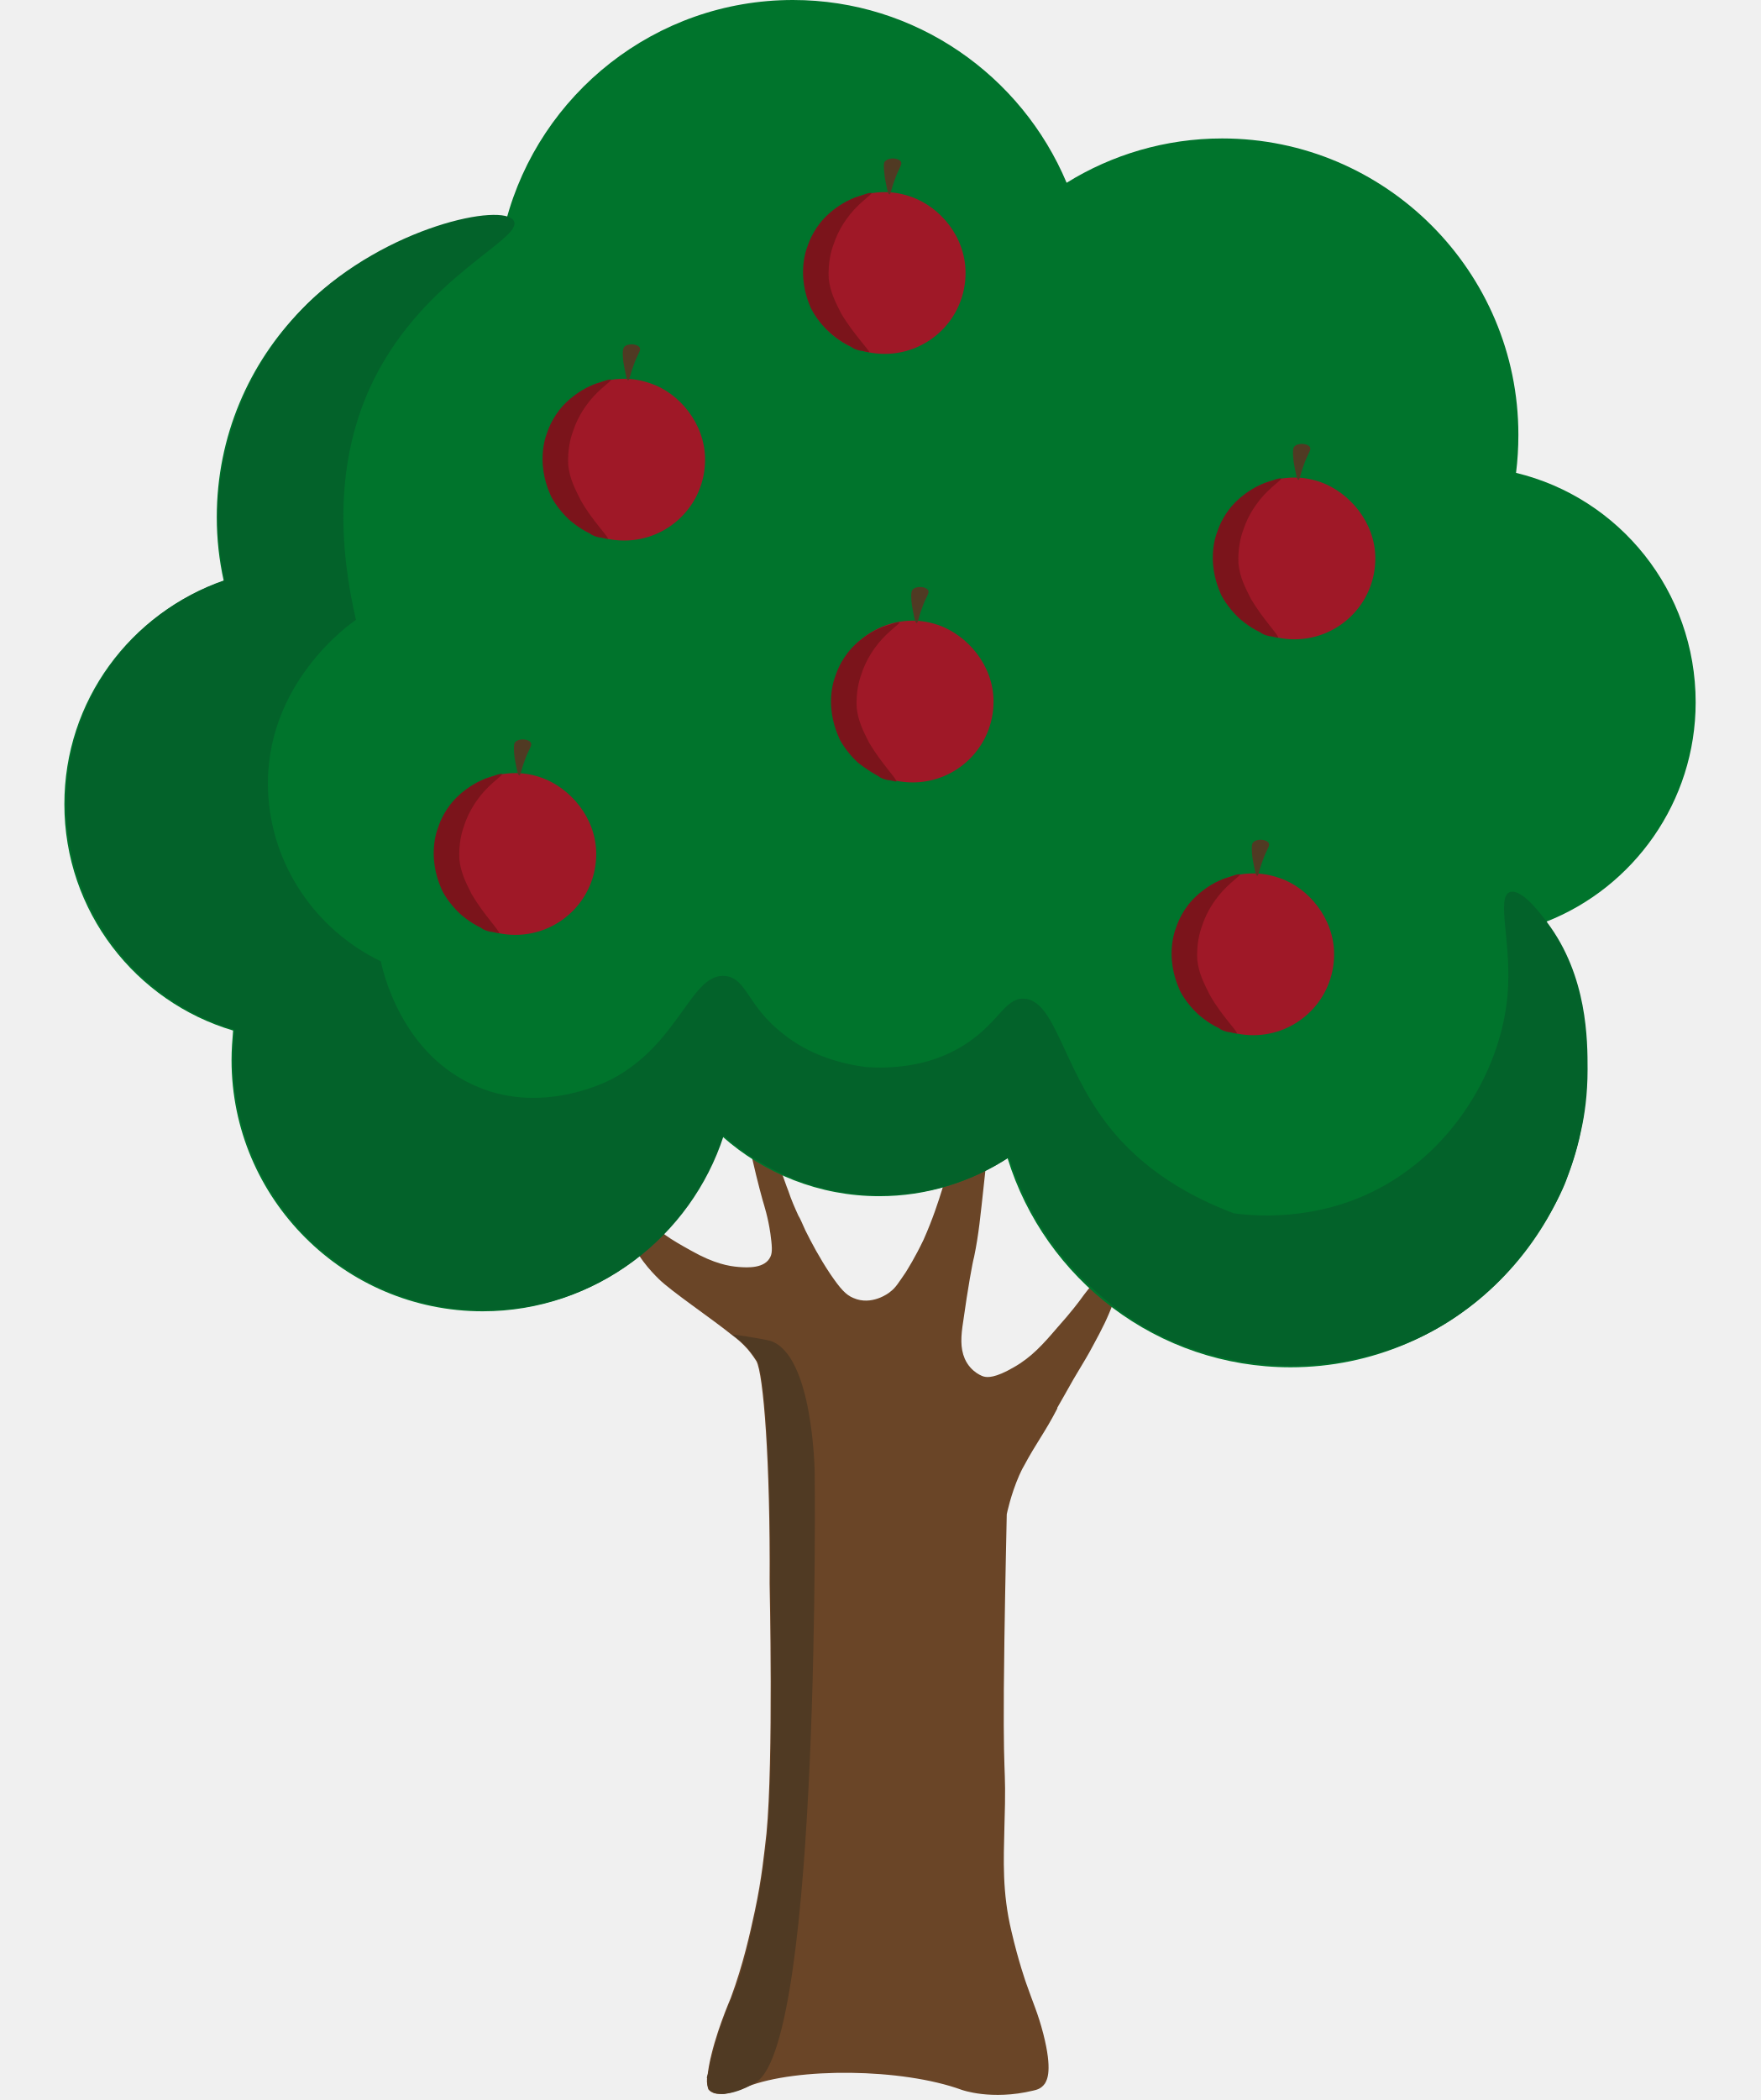
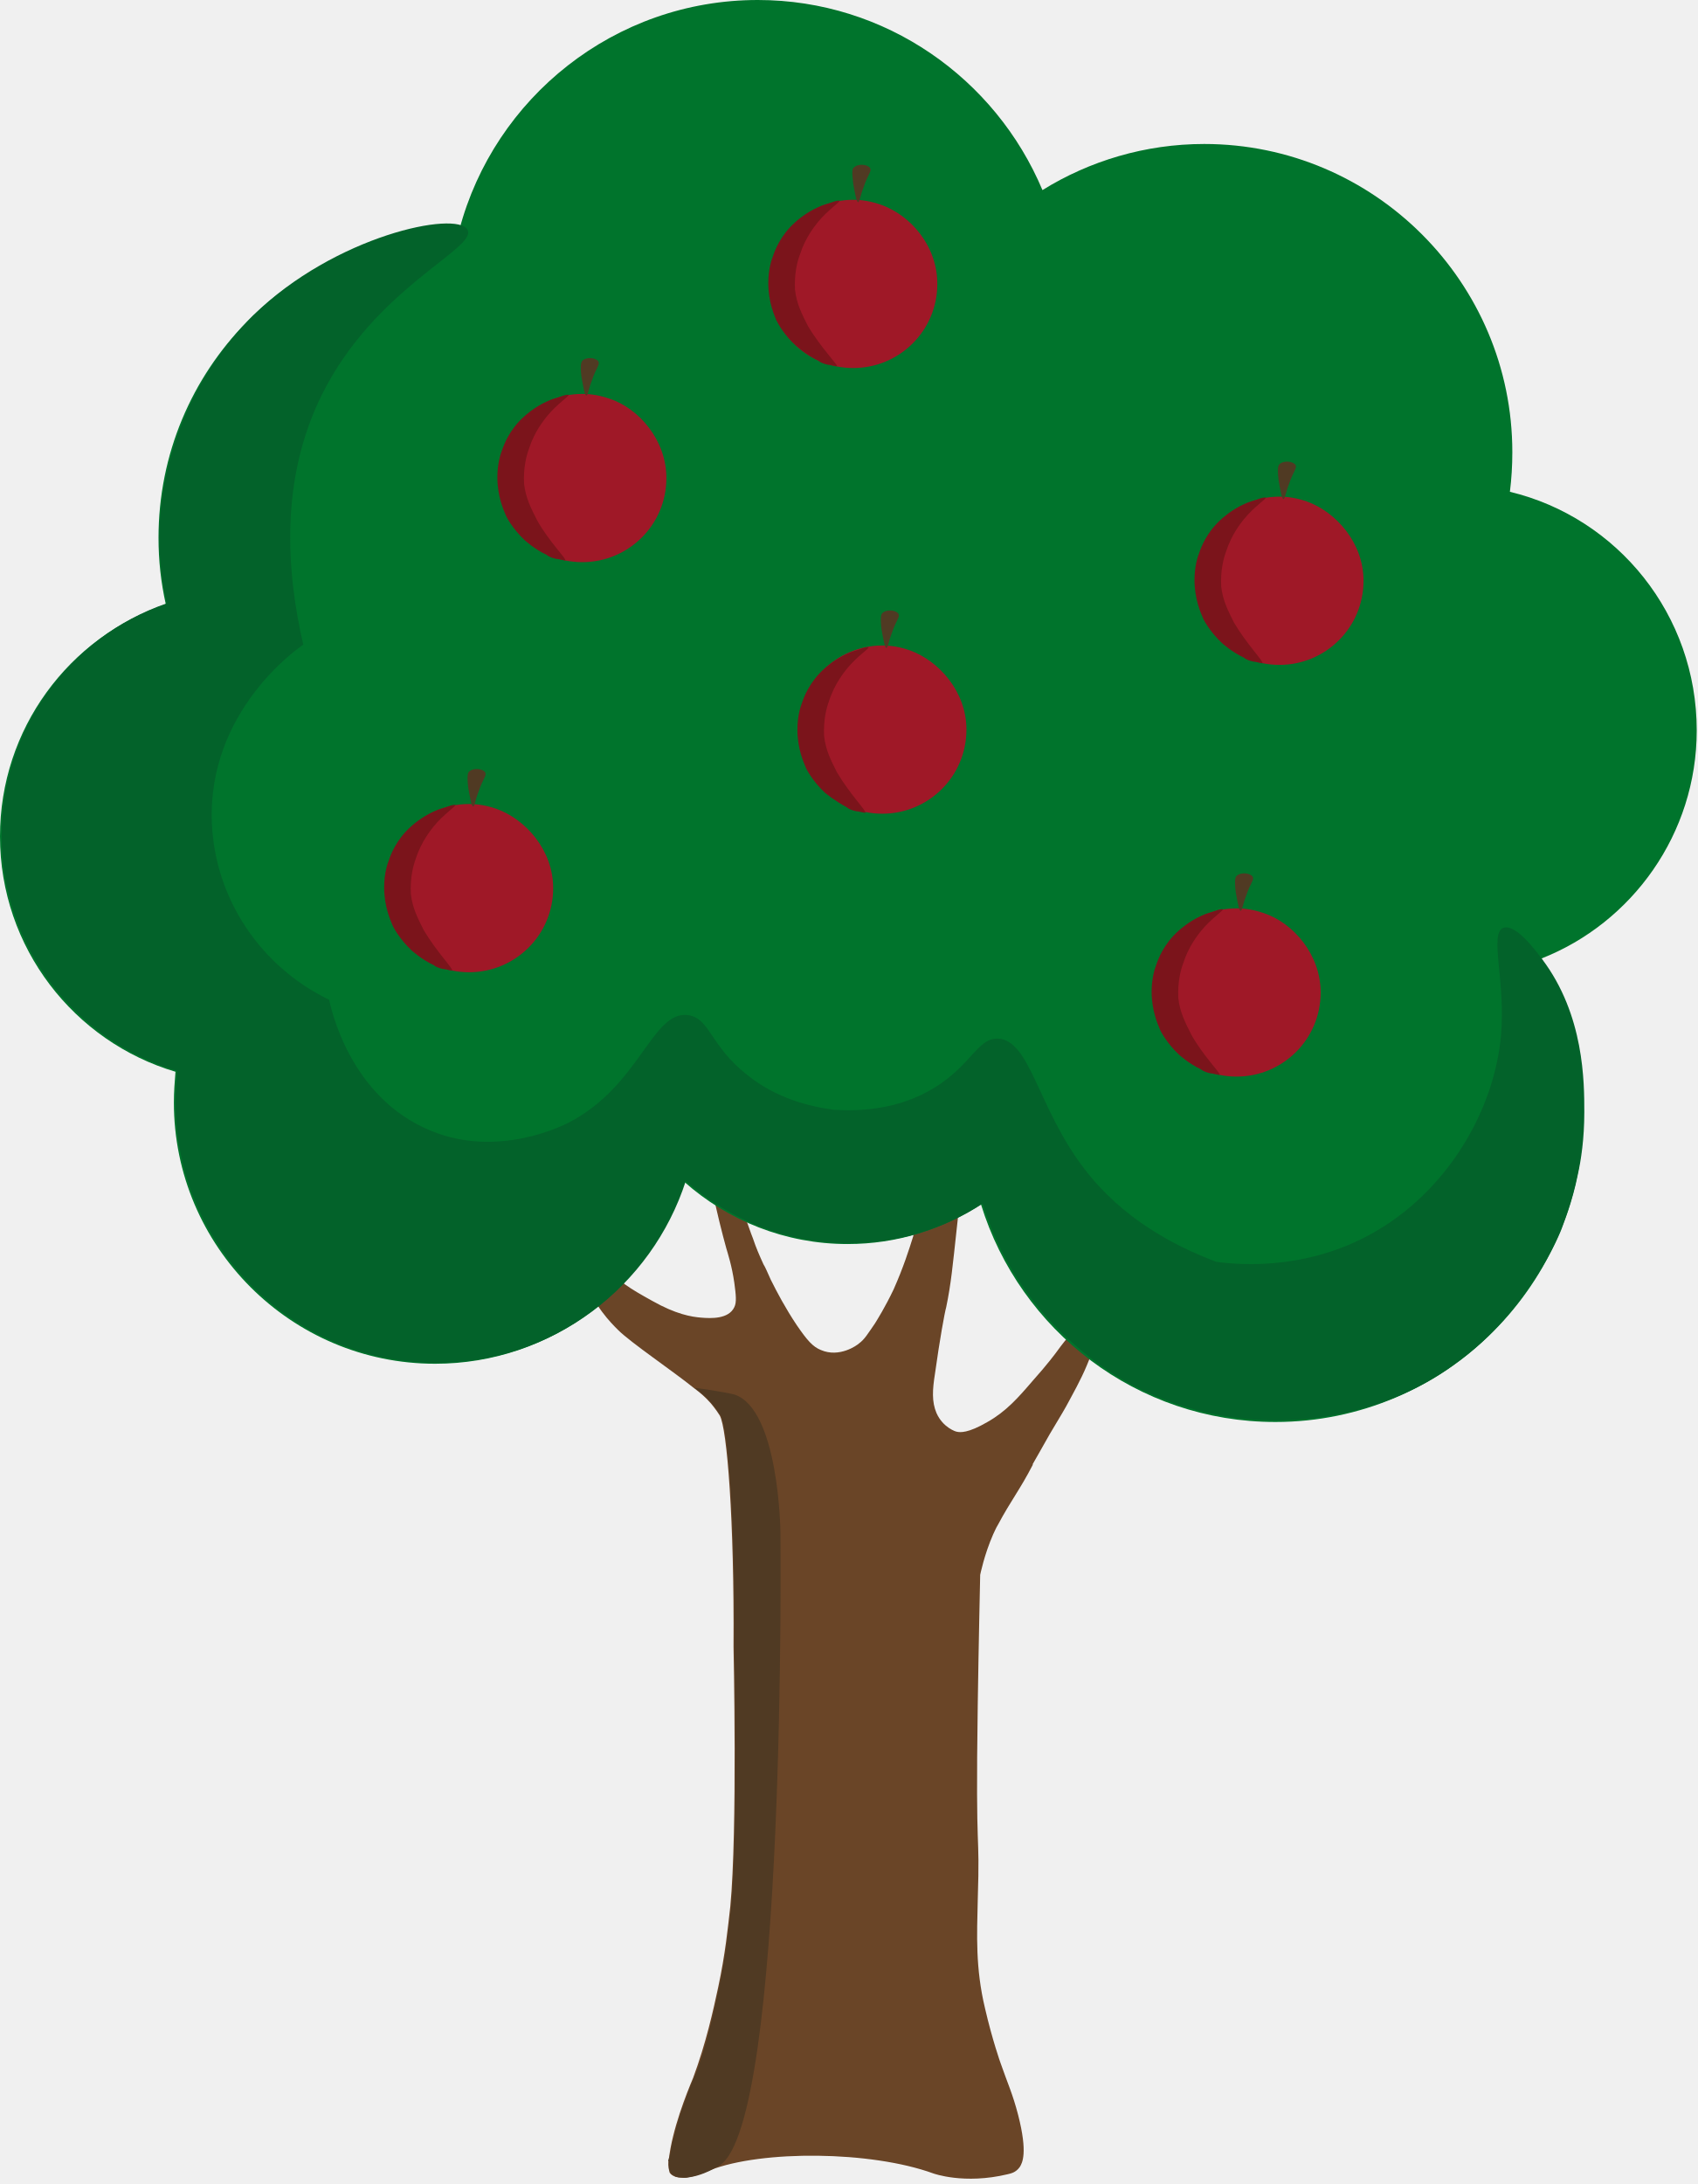
- <svg xmlns="http://www.w3.org/2000/svg" width="52" height="62" viewBox="0 0 220 283" fill="none">
+ <svg xmlns="http://www.w3.org/2000/svg" viewBox="0 0 220 283" fill="none">
  <g clip-path="url(#clip0_201_115)">
    <path d="M86.679 279.848C87.099 275.97 88.985 271.253 89.824 269.262C91.501 264.755 92.444 260.457 93.073 257.523C94.016 253.121 94.331 249.767 94.645 247.041C95.588 237.189 95.064 213.502 95.064 213.397C95.169 196.941 94.226 185.098 93.282 183.421C92.758 182.582 92.13 181.848 92.13 181.848C91.396 181.01 90.767 180.486 89.928 179.857C87.203 177.656 81.753 173.988 80.076 172.311C79.133 171.367 77.037 169.271 75.779 165.812C73.892 160.991 74.416 155.646 74.941 155.541C75.465 155.436 75.465 160.152 78.609 164.135C80.076 166.022 81.648 166.965 84.478 168.537C87.623 170.319 89.614 170.634 90.872 170.738C92.13 170.843 94.436 170.948 95.169 169.376C95.484 168.747 95.379 167.804 95.169 166.232C94.855 164.03 94.331 162.458 94.121 161.725C94.121 161.725 93.492 159.524 92.654 155.855C91.815 152.396 91.815 149.671 91.71 146.737C91.606 141.496 92.025 135.941 92.549 135.941C92.863 135.941 92.968 138.247 93.911 144.745C94.855 151.663 95.169 153.34 95.798 155.331C96.427 157.323 97.475 160.257 97.58 160.467C97.999 161.725 98.418 162.668 98.942 163.821C99.152 164.135 99.466 164.869 99.886 165.812C100.724 167.489 101.772 169.481 103.24 171.682C104.602 173.673 105.336 174.512 106.384 174.931C108.795 175.979 111.101 174.302 111.31 174.092C112.044 173.568 112.463 172.835 113.406 171.472C113.721 170.948 114.664 169.481 115.817 167.07C117.075 164.24 117.808 161.934 118.333 160.257C118.752 158.685 119.171 157.532 119.381 155.96C119.485 155.121 119.695 154.178 120.01 150.615C120.429 145.898 120.324 145.06 120.743 144.85C121.582 144.535 123.259 147.051 124.097 149.881C124.516 151.348 124.726 153.025 123.992 159.209C123.468 164.03 123.259 166.336 122.63 169.376C122.42 170.11 121.791 173.568 121.162 178.075C120.848 180.067 120.743 181.639 121.372 183.106C122.211 184.993 123.888 185.517 123.992 185.517C124.412 185.622 125.46 185.727 127.975 184.259C130.386 182.897 131.958 181.115 133.845 178.914C135.731 176.818 136.884 175.245 136.884 175.245C137.723 174.092 138.142 173.568 138.98 172.625C139.819 171.787 141.601 169.9 142.23 170.424C142.963 171.053 141.706 174.407 141.391 175.56C140.657 177.551 139.924 179.019 138.666 181.324C137.828 182.897 137.723 183.001 136.046 185.831C134.998 187.718 134.369 188.766 133.845 189.709C133.845 189.814 133.845 189.709 133.845 189.814C132.168 193.063 131.015 194.426 129.338 197.57C129.023 198.094 128.919 198.409 128.709 198.828C127.556 201.448 127.032 204.069 127.032 204.069C127.032 204.069 126.822 213.502 126.717 220.838C126.403 242.325 127.032 236.141 126.717 246.203C126.613 250.71 126.403 255.007 127.661 260.248C128.604 264.335 129.652 267.27 129.652 267.27C130.596 269.995 131.224 271.253 131.958 274.083C133.216 279.009 132.482 280.267 132.168 280.791C131.644 281.525 131.015 281.629 130.596 281.734C124.936 283.097 120.953 281.629 120.953 281.629C112.882 278.695 98.733 278.59 92.025 281.21C91.082 281.629 87.832 282.992 86.784 281.525C86.575 280.791 86.575 280.162 86.679 279.848Z" fill="#6A4527" />
    <path d="M219.895 94.645C219.895 79.657 209.624 67.08 195.684 63.726C195.893 62.049 195.998 60.372 195.998 58.59C195.998 36.579 178.075 18.657 156.065 18.657C148.414 18.657 141.182 20.858 135.102 24.631C129.023 10.167 114.769 0 98.209 0C79.657 0 64.04 12.682 59.533 29.767C37.942 30.291 20.543 47.899 20.543 69.7C20.543 72.635 20.858 75.465 21.486 78.294C8.909 82.592 0 94.435 0 108.375C0 122.839 9.643 134.998 22.744 138.876C22.639 140.133 22.535 141.496 22.535 142.859C22.535 161.515 37.732 176.713 56.389 176.713C71.482 176.713 84.269 166.756 88.671 153.13C94.331 158.161 101.772 161.201 109.843 161.201C116.236 161.201 122.106 159.314 127.137 156.065C132.168 172.415 147.365 184.259 165.288 184.259C187.299 184.259 205.222 166.336 205.222 144.326C205.222 136.989 203.23 130.176 199.771 124.202C211.51 119.59 219.895 108.061 219.895 94.645Z" fill="#00742C" />
    <path d="M199.876 124.307C198.933 123.049 196.417 119.695 194.845 120.219C192.959 120.953 195.16 127.137 194.531 134.159C193.692 143.592 187.928 153.759 178.704 159.314C170.214 164.45 161.41 164.031 157.637 163.506C152.082 161.41 145.374 157.847 140.448 151.348C134.474 143.487 133.53 134.788 129.338 134.578C126.717 134.474 125.879 138.037 121.058 140.972C116.446 143.802 111.415 144.011 108.061 143.802C104.917 143.383 100.619 142.334 96.846 139.295C92.025 135.522 92.025 131.958 89.195 131.539C84.478 130.91 83.011 140.657 73.683 145.479C72.844 145.898 64.459 150.091 55.865 146.527C45.279 142.23 42.868 130.491 42.658 129.547C33.749 125.25 27.88 116.446 27.461 106.698C26.832 92.13 38.676 83.954 39.304 83.535C37.103 73.997 36.265 62.153 41.715 51.148C48.633 37.208 61.944 32.177 60.581 29.767C59.219 27.251 43.392 30.5 32.806 40.877C31.444 42.239 27.985 45.803 25.155 51.358C20.962 59.638 20.648 67.184 20.648 69.595C20.648 73.159 21.172 76.093 21.591 78.19C9.119 82.487 0.21 94.331 0.21 108.271C0.21 122.735 9.852 134.893 22.954 138.771C22.849 140.029 22.744 141.391 22.744 142.754C22.744 161.41 37.942 176.608 56.598 176.608C71.691 176.608 84.478 166.651 88.88 153.025C94.54 158.056 101.877 161.096 110.052 161.096C116.446 161.096 122.42 159.209 127.346 155.96C128.08 158.266 129.233 161.305 131.224 164.659C136.36 173.149 143.278 177.446 145.374 178.704C147.68 180.067 155.017 184.05 165.393 184.05C168.957 184.05 179.019 183.63 188.347 176.922C193.692 173.149 196.941 168.642 198.094 166.965C200.715 163.192 202.077 160.048 202.392 159.209C202.601 158.58 203.754 155.855 204.488 152.187C204.907 150.3 205.326 147.575 205.326 144.116C205.326 140.238 205.326 131.539 199.876 124.307Z" fill="#03622A" />
    <path d="M86.679 279.743C86.679 279.638 86.679 279.638 86.784 279.428C86.784 279.428 86.784 279.219 86.889 279.009C86.994 278.066 87.203 277.332 87.203 277.332C87.308 277.122 87.413 276.598 87.623 275.76C88.042 274.293 88.356 273.244 88.566 272.825C89.195 270.939 89.824 269.471 89.928 269.262C91.606 265.384 92.863 258.99 93.178 257.523C94.121 253.121 94.436 249.767 94.75 247.041C95.693 237.189 95.169 213.502 95.169 213.397C95.274 196.941 94.331 185.098 93.387 183.421C92.863 182.582 92.234 181.849 92.234 181.849C91.501 181.01 90.872 180.486 90.033 179.857H89.928C89.928 179.752 93.911 180.381 95.169 180.696C100.934 182.582 101.143 198.304 101.143 198.514C101.143 198.514 101.982 274.921 93.282 280.581C92.758 280.896 92.13 281.21 92.13 281.21C92.13 281.21 90.767 281.944 89.195 282.153C89.195 282.153 88.776 282.258 88.251 282.153C88.251 282.153 87.937 282.153 87.623 282.049C87.518 282.049 87.413 281.944 87.413 281.944C87.413 281.944 87.308 281.839 87.203 281.839C87.099 281.734 86.994 281.734 86.889 281.525C86.889 281.525 86.889 281.42 86.784 281.315C86.679 281 86.679 280.791 86.679 280.372C86.679 280.267 86.679 280.162 86.679 280.057C86.575 280.057 86.575 279.952 86.679 279.743Z" fill="#503A23" />
    <path d="M86.365 61.944C86.365 68.023 81.439 72.844 75.465 72.844C69.385 72.844 64.564 67.918 64.564 61.944C64.564 55.969 69.49 51.043 75.465 51.043C75.884 51.043 77.246 51.043 79.028 51.672C82.801 52.93 86.365 57.018 86.365 61.944Z" fill="#9F1827" />
    <path d="M73.263 72.635C73.263 72.635 73.263 72.635 72.739 72.53C72.32 72.425 72.215 72.425 72.111 72.425C71.587 72.32 71.062 72.111 70.853 71.901C69.281 71.167 68.023 70.014 68.023 70.014C66.451 68.547 65.612 66.975 65.507 66.66C65.298 66.136 64.459 64.355 64.459 61.839C64.459 60.057 64.879 58.799 65.088 58.275C65.298 57.647 66.031 55.655 67.918 53.978C68.023 53.873 69.281 52.72 70.958 51.987C71.587 51.672 72.215 51.567 72.739 51.358C73.263 51.148 73.578 51.148 73.683 51.148C73.787 51.358 72.215 52.301 70.853 53.978C70.538 54.397 69.281 55.865 68.547 58.171C68.233 59.009 67.813 60.581 67.918 62.678C68.128 64.564 68.861 65.927 69.595 67.394C71.167 70.224 73.473 72.425 73.263 72.635Z" fill="#7B141B" />
    <path d="M75.465 46.746C75.989 46.222 77.246 46.327 77.561 46.851C77.77 47.27 77.246 47.689 76.722 49.261C76.198 50.624 76.198 51.253 75.989 51.253C75.779 51.253 75.569 49.995 75.36 48.842C75.15 47.165 75.36 46.956 75.465 46.746Z" fill="#503A23" />
    <path d="M125.25 94.54C125.25 100.619 120.324 105.441 114.35 105.441C108.271 105.441 103.449 100.515 103.449 94.54C103.449 88.566 108.375 83.64 114.35 83.64C114.769 83.64 116.131 83.64 117.913 84.269C121.687 85.631 125.25 89.614 125.25 94.54Z" fill="#9F1827" />
    <path d="M112.149 105.336C112.149 105.336 112.149 105.336 111.625 105.231C111.205 105.126 111.101 105.126 110.996 105.126C110.472 105.021 109.948 104.812 109.738 104.602C108.166 103.764 106.908 102.716 106.908 102.716C105.336 101.248 104.497 99.676 104.393 99.362C104.183 98.838 103.344 97.056 103.344 94.54C103.344 92.758 103.764 91.501 103.973 90.977C104.183 90.348 104.917 88.356 106.803 86.679C106.908 86.575 108.166 85.422 109.843 84.688C110.472 84.374 111.101 84.269 111.625 84.059C112.149 83.85 112.463 83.85 112.568 83.85C112.673 84.059 111.101 85.002 109.738 86.679C109.424 87.099 108.166 88.566 107.432 90.872C107.118 91.71 106.698 93.282 106.803 95.379C107.013 97.265 107.747 98.628 108.48 100.095C110.157 102.925 112.358 105.126 112.149 105.336Z" fill="#7B141B" />
    <path d="M114.35 79.447C114.874 78.923 116.131 79.028 116.446 79.552C116.656 79.971 116.131 80.391 115.607 81.963C115.083 83.325 115.083 83.954 114.874 83.954C114.664 83.954 114.455 82.697 114.245 81.544C114.035 79.867 114.245 79.552 114.35 79.447Z" fill="#503A23" />
    <path d="M176.713 75.255C176.713 81.334 171.787 86.155 165.812 86.155C159.733 86.155 154.912 81.229 154.912 75.255C154.912 69.281 159.838 64.355 165.812 64.355C166.232 64.355 167.594 64.355 169.376 64.983C173.149 66.346 176.713 70.329 176.713 75.255Z" fill="#9F1827" />
    <path d="M163.611 85.946C163.611 85.946 163.611 85.946 163.087 85.841C162.668 85.736 162.563 85.736 162.458 85.736C161.934 85.631 161.41 85.422 161.201 85.212C159.628 84.478 158.371 83.325 158.371 83.325C156.798 81.858 155.96 80.286 155.855 79.971C155.646 79.447 154.807 77.666 154.807 75.15C154.807 73.368 155.226 72.111 155.436 71.587C155.646 70.958 156.379 68.966 158.266 67.289C158.371 67.184 159.628 66.031 161.305 65.298C161.934 64.983 162.563 64.879 163.087 64.669C163.611 64.459 163.926 64.459 164.031 64.459C164.135 64.669 162.563 65.612 161.201 67.289C160.886 67.708 159.628 69.176 158.895 71.482C158.58 72.32 158.161 73.892 158.266 75.989C158.475 77.875 159.209 79.238 159.943 80.705C161.62 83.535 163.821 85.736 163.611 85.946Z" fill="#7B141B" />
    <path d="M165.812 60.162C166.336 59.638 167.594 59.743 167.909 60.267C168.118 60.686 167.594 61.105 167.07 62.678C166.546 64.04 166.546 64.669 166.336 64.669C166.127 64.669 165.917 63.411 165.708 62.258C165.498 60.476 165.707 60.267 165.812 60.162Z" fill="#503A23" />
    <path d="M121.477 36.789C121.477 42.868 116.551 47.689 110.576 47.689C104.497 47.689 99.676 42.763 99.676 36.789C99.676 30.815 104.602 25.889 110.576 25.889C110.996 25.889 112.358 25.889 114.14 26.517C118.018 27.88 121.477 31.863 121.477 36.789Z" fill="#9F1827" />
    <path d="M108.48 47.48C108.48 47.48 108.48 47.48 107.956 47.375C107.537 47.27 107.432 47.27 107.327 47.27C106.803 47.165 106.279 46.956 106.07 46.746C104.497 46.012 103.24 44.859 103.24 44.859C101.667 43.497 100.829 41.925 100.619 41.505C100.41 40.981 99.571 39.2 99.571 36.684C99.571 34.902 99.99 33.645 100.2 33.12C100.41 32.492 101.143 30.5 103.03 28.823C103.135 28.718 104.393 27.566 106.07 26.832C106.698 26.517 107.327 26.413 107.851 26.203C108.375 25.993 108.69 25.993 108.795 25.993C108.899 26.203 107.327 27.146 105.965 28.823C105.65 29.242 104.393 30.71 103.659 33.016C103.344 33.854 102.925 35.426 103.03 37.523C103.24 39.409 103.973 40.772 104.707 42.239C106.384 45.069 108.69 47.375 108.48 47.48Z" fill="#7B141B" />
    <path d="M110.681 21.696C111.205 21.172 112.463 21.277 112.778 21.801C112.987 22.22 112.463 22.639 111.939 24.212C111.415 25.574 111.415 26.203 111.205 26.203C110.996 26.203 110.786 24.945 110.576 23.792C110.367 22.115 110.472 21.801 110.681 21.696Z" fill="#503A23" />
    <path d="M171.158 128.604C171.158 134.683 166.232 139.505 160.257 139.505C154.178 139.505 149.357 134.578 149.357 128.604C149.357 122.63 154.283 117.704 160.257 117.704C160.677 117.704 162.039 117.704 163.821 118.333C167.594 119.59 171.158 123.678 171.158 128.604Z" fill="#9F1827" />
    <path d="M158.056 139.295C158.056 139.295 158.056 139.295 157.532 139.19C157.113 139.085 157.008 139.085 156.903 139.085C156.379 138.98 155.855 138.771 155.646 138.561C154.073 137.828 152.816 136.675 152.816 136.675C151.243 135.207 150.405 133.635 150.3 133.321C150.091 132.797 149.252 131.015 149.252 128.499C149.252 126.717 149.671 125.46 149.881 124.936C150.091 124.307 150.824 122.315 152.711 120.638C152.816 120.534 154.073 119.381 155.75 118.647C156.379 118.333 157.008 118.228 157.532 118.018C158.056 117.808 158.371 117.808 158.475 117.808C158.58 118.018 157.008 118.961 155.646 120.638C155.331 121.058 154.073 122.525 153.34 124.831C153.025 125.669 152.606 127.242 152.711 129.338C152.92 131.224 153.654 132.587 154.388 134.054C155.96 136.884 158.266 139.085 158.056 139.295Z" fill="#7B141B" />
    <path d="M160.257 113.511C160.781 112.987 162.039 113.092 162.354 113.616C162.563 114.035 162.039 114.455 161.515 116.027C160.991 117.389 160.991 118.018 160.781 118.018C160.572 118.018 160.362 116.76 160.152 115.607C159.943 113.826 160.152 113.616 160.257 113.511Z" fill="#503A23" />
    <path d="M71.691 115.083C71.691 121.162 66.765 125.984 60.791 125.984C54.712 125.984 49.89 121.058 49.89 115.083C49.89 109.109 54.817 104.183 60.791 104.183C61.21 104.183 62.573 104.183 64.355 104.812C68.128 106.174 71.691 110.157 71.691 115.083Z" fill="#9F1827" />
    <path d="M58.59 125.774C58.59 125.774 58.59 125.774 58.066 125.669C57.647 125.565 57.542 125.565 57.437 125.565C56.913 125.46 56.389 125.25 56.179 125.041C54.607 124.307 53.349 123.154 53.349 123.154C51.777 121.687 50.938 120.114 50.834 119.8C50.624 119.276 49.786 117.494 49.786 114.979C49.786 113.197 50.205 111.939 50.414 111.415C50.624 110.786 51.358 108.795 53.244 107.118C53.349 107.013 54.607 105.86 56.284 105.126C56.913 104.812 57.542 104.707 58.066 104.497C58.59 104.288 58.904 104.288 59.009 104.288C59.114 104.497 57.542 105.441 56.179 107.118C55.865 107.537 54.607 109.004 53.873 111.31C53.559 112.149 53.14 113.721 53.244 115.817C53.454 117.704 54.188 119.066 54.921 120.534C56.598 123.364 58.799 125.565 58.59 125.774Z" fill="#7B141B" />
    <path d="M60.791 99.99C61.315 99.466 62.573 99.571 62.887 100.095C63.097 100.515 62.573 100.934 62.049 102.506C61.525 103.869 61.525 104.497 61.315 104.497C61.105 104.497 60.896 103.24 60.686 102.087C60.476 100.305 60.686 100.095 60.791 99.99Z" fill="#503A23" />
  </g>
  <defs>
    <clipPath id="clip0_201_115">
      <rect width="220" height="282.258" fill="white" />
    </clipPath>
  </defs>
</svg>
